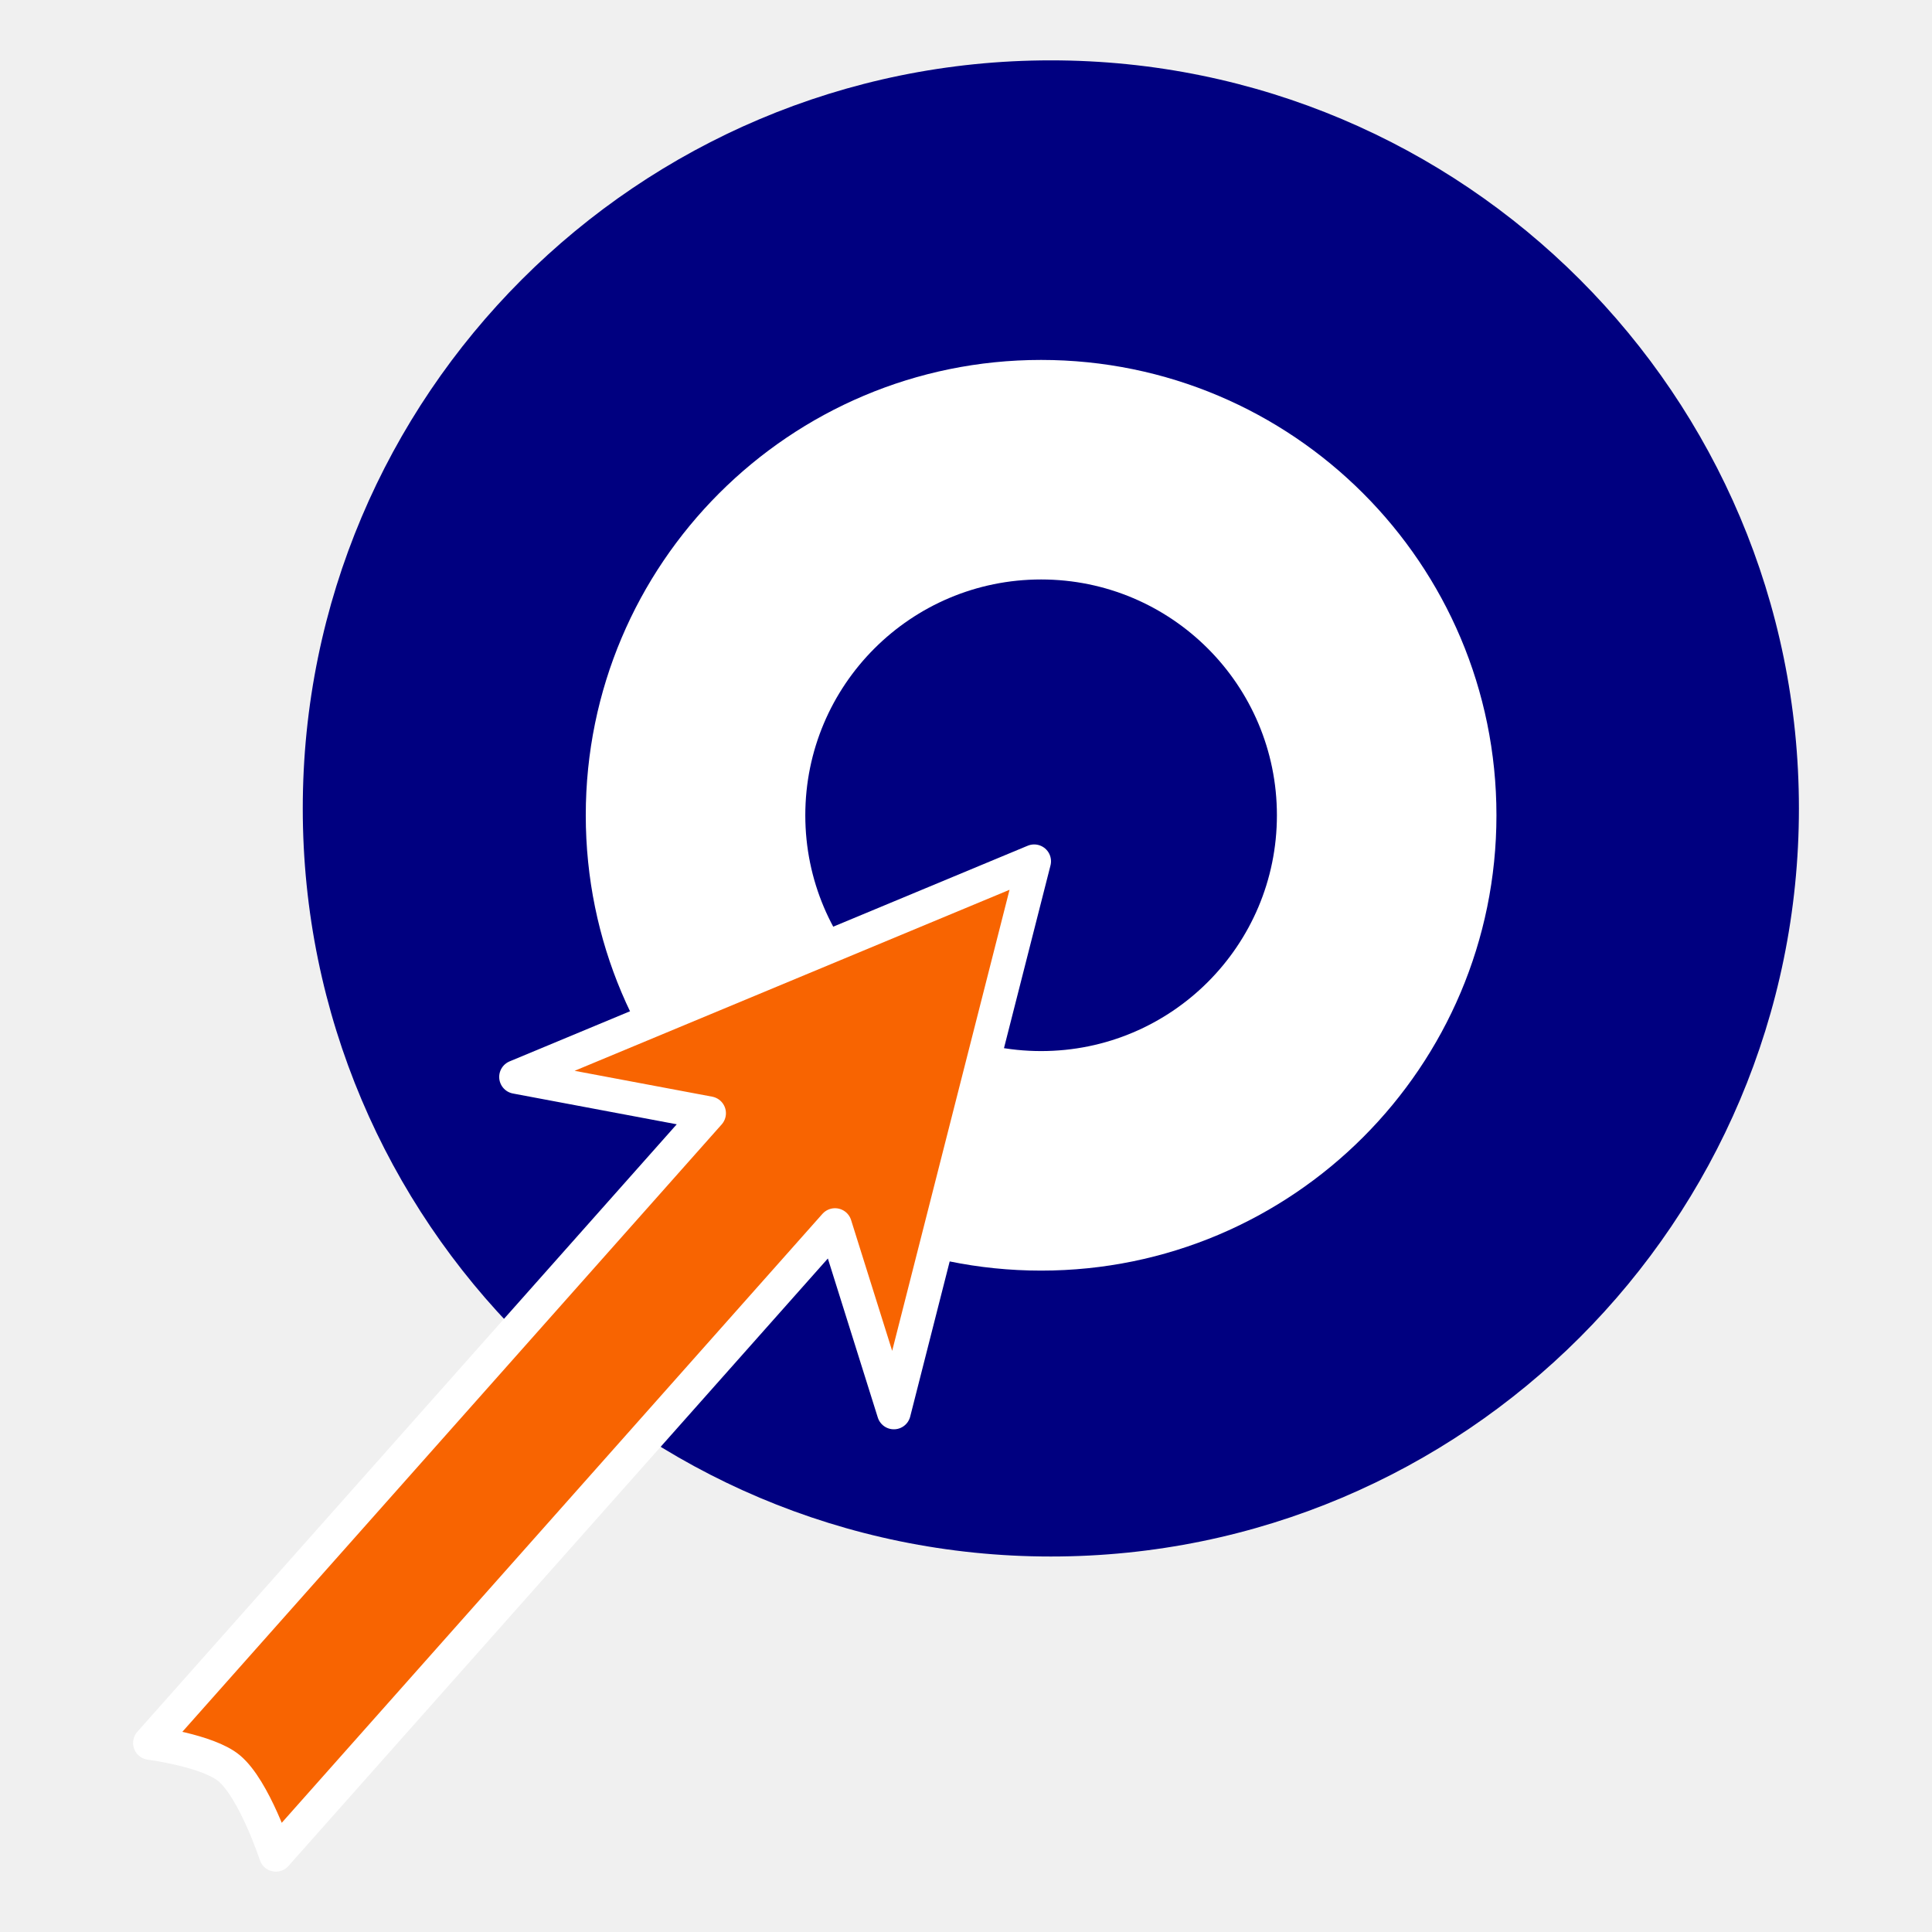
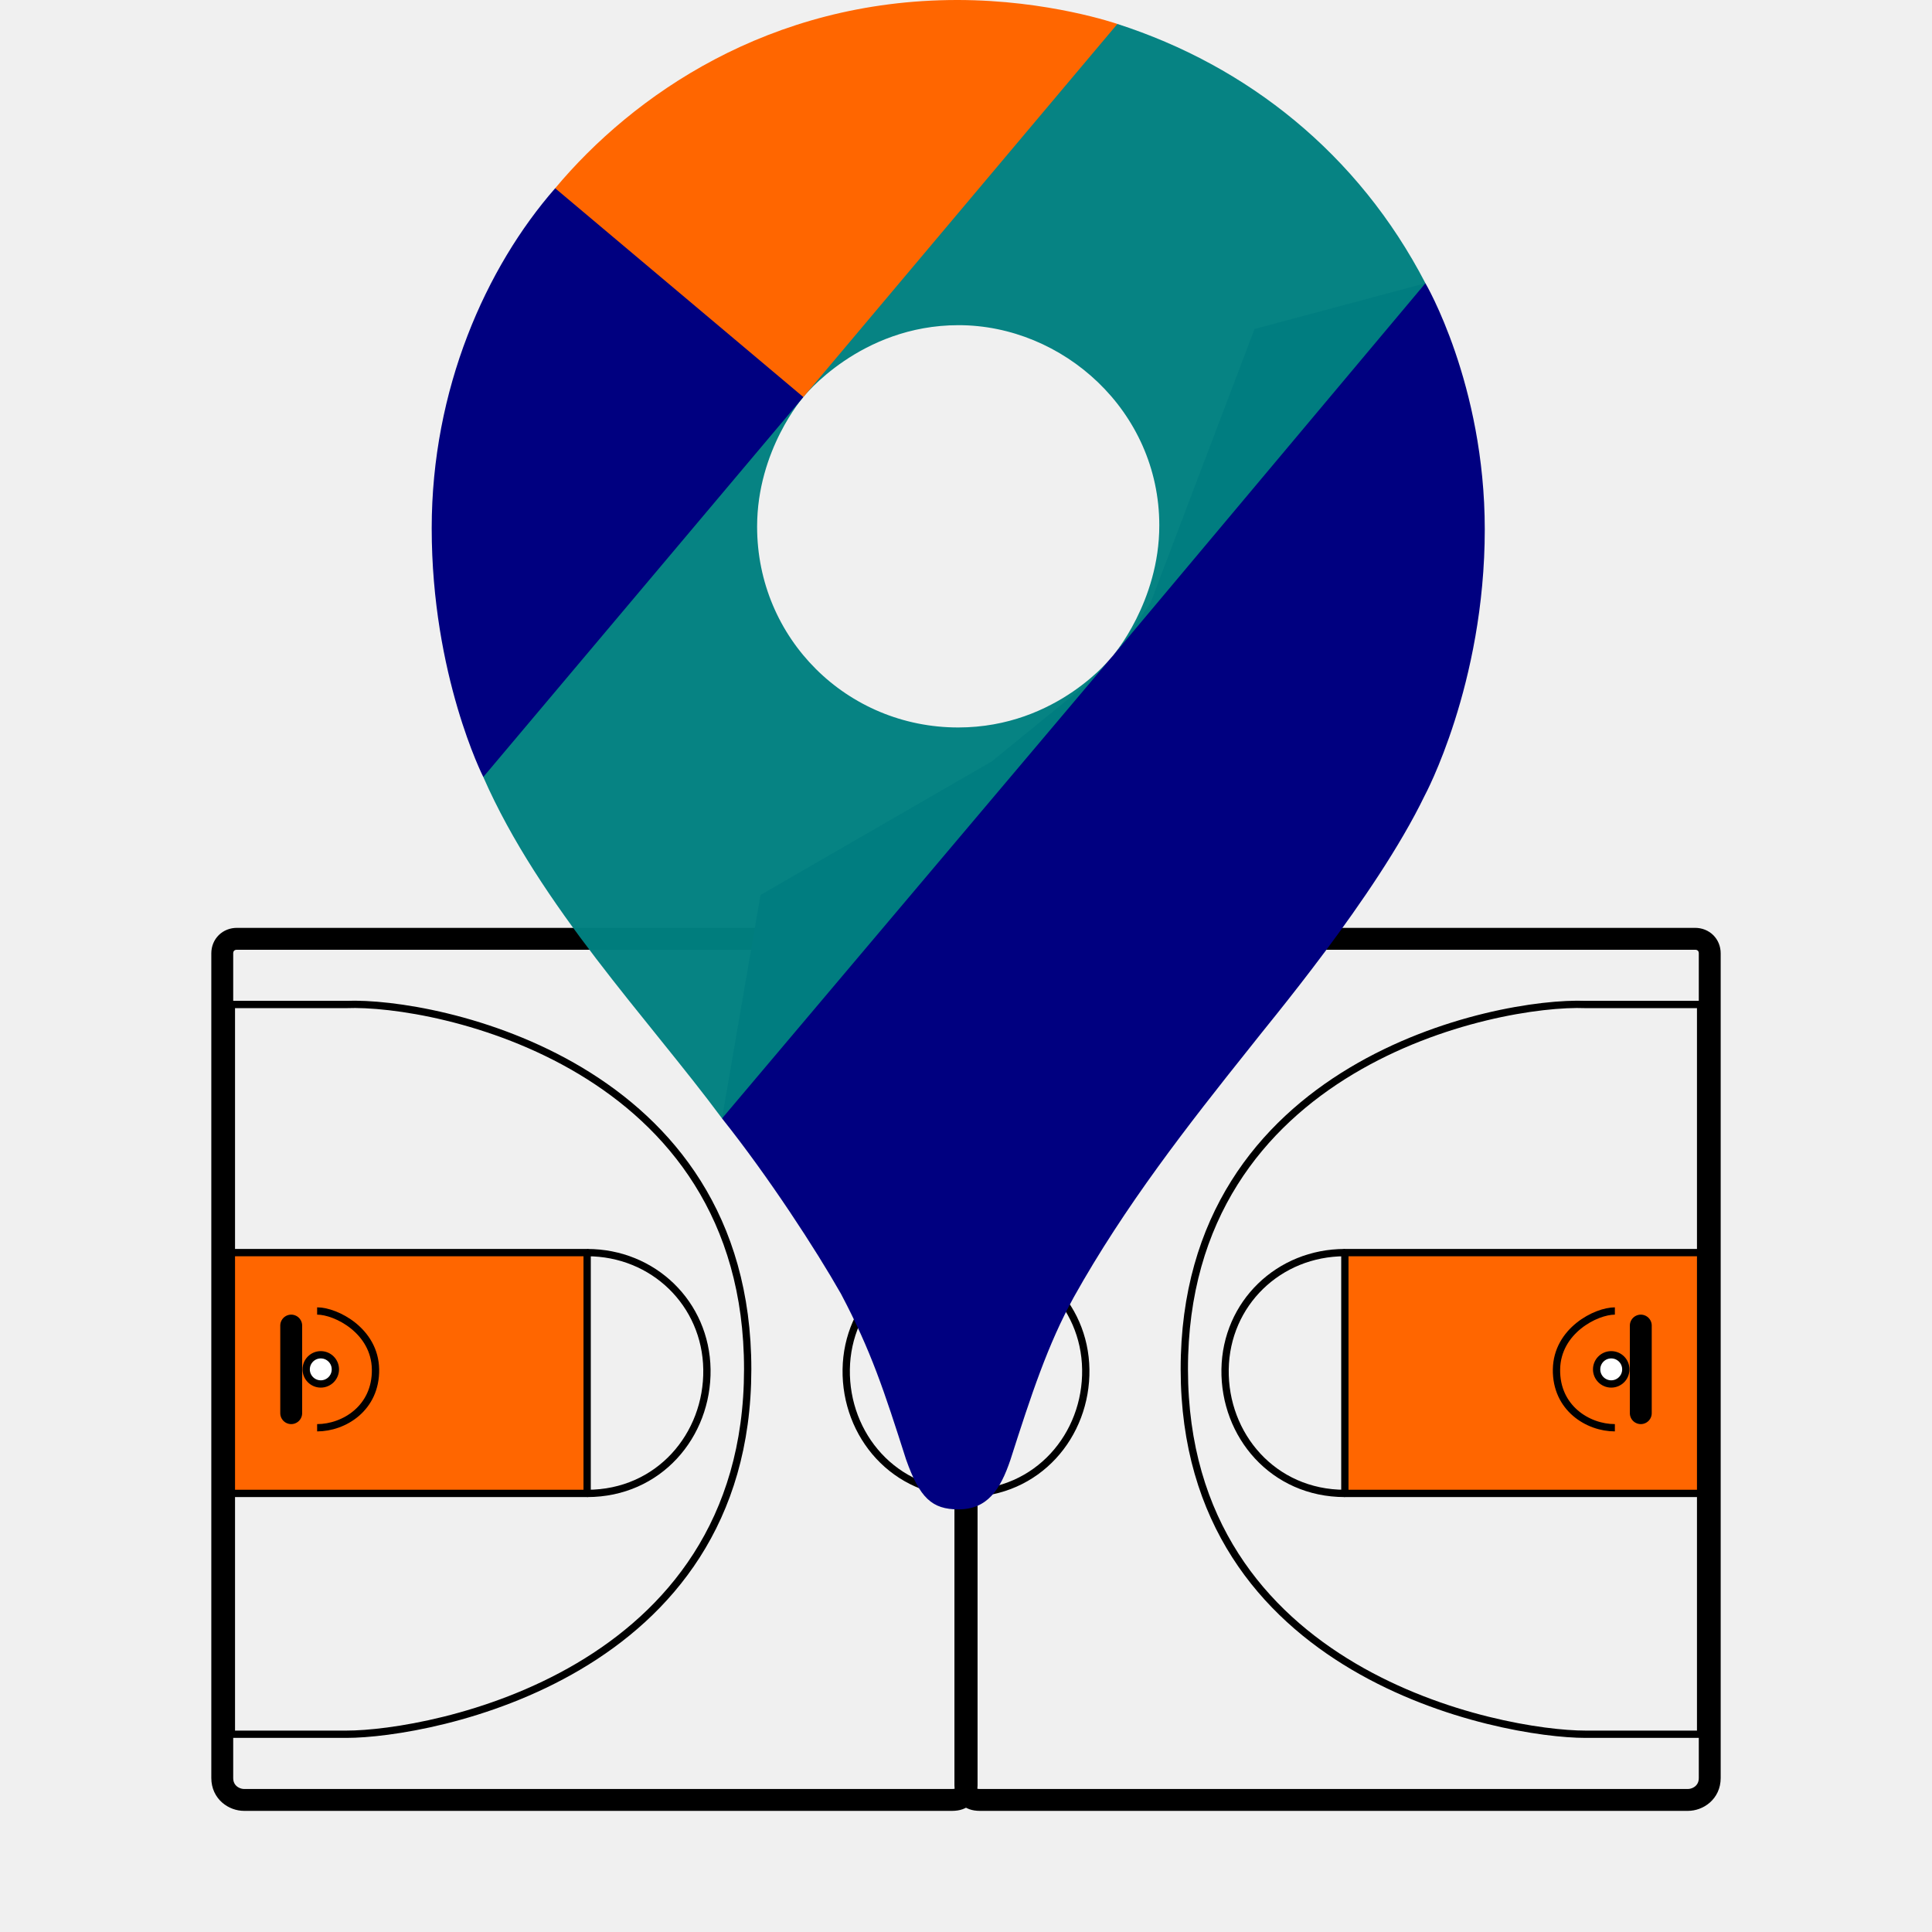
- <svg xmlns="http://www.w3.org/2000/svg" version="1.1" id="svg2" width="64" height="64" viewBox="0 0 64 64">
-   <defs id="defs6" />
-   <g id="g10">
-     <g id="g905" transform="matrix(1.115905,0,0,1.115905,2.405712,0.7831052)">
-       <circle style="fill:#000080;fill-opacity:1;stroke:none;stroke-width:1.586;stroke-linecap:round;stroke-linejoin:round;stroke-miterlimit:4;stroke-dasharray:none;stroke-opacity:1" id="path839-3-6" cx="29.039" cy="23.297" r="22.207" />
-       <circle style="fill:#ffffff;fill-opacity:1;stroke:none;stroke-width:0.966;stroke-linecap:round;stroke-linejoin:round;stroke-miterlimit:4;stroke-dasharray:none;stroke-opacity:1" id="path839-3" cx="28.75" cy="23.5" r="13.517" />
-       <circle style="fill:#000080;fill-opacity:1;stroke:none;stroke-width:3.428;stroke-linecap:round;stroke-linejoin:round" id="path839" cx="28.75" cy="23.5" r="7" />
-       <path style="fill:#f86401;fill-opacity:1;stroke:#ffffff;stroke-width:1px;stroke-linecap:round;stroke-linejoin:round;stroke-opacity:1" d="m 24.379,41.228 4.165,-16.362 -15.381,6.402 5.731,1.077 -16.599,18.694 c 0,0 1.714,0.223 2.346,0.746 0.751,0.622 1.392,2.574 1.392,2.574 L 22.632,35.665 Z" id="path837" />
+ <svg xmlns="http://www.w3.org/2000/svg" id="Layer_1" data-name="Layer 1" viewBox="0 0 128 128" version="1.1" width="128" height="128">
+   <defs id="defs9" />
+   <g id="g939" transform="matrix(0.4834855,0,0,0.4834855,110.6971,61.47335)">
+     <g id="g1601" transform="rotate(-90,-43.5,168)">
+       <path style="fill:none;stroke:#000000;stroke-width:3;stroke-linecap:butt;stroke-linejoin:round;stroke-miterlimit:4;stroke-dasharray:none;stroke-opacity:1" d="m 5,16 v 97 c 0,1.509 0.765,2 2,2 H 121 C 122.306,115 123,114.243 123,113 V 15 C 123,13.877 122.18,13 121,13 H 8 C 6.041,13 5,14.603 5,16 Z" id="path850" />
+       <path style="fill:#ff6600;fill-opacity:1;stroke:#000000;stroke-width:1px;stroke-linecap:round;stroke-linejoin:round;stroke-opacity:1" d="M 47,14 V 63 H 80 V 14 Z" id="path854" />
+       <path style="fill:none;stroke:#000000;stroke-width:3;stroke-linecap:round;stroke-linejoin:miter;stroke-miterlimit:4;stroke-dasharray:none;stroke-opacity:1" d="M 58,22.448 H 70" id="path856" />
+       <circle style="fill:#ffffff;fill-opacity:1;stroke:#000000;stroke-width:1;stroke-linecap:round;stroke-linejoin:round;stroke-miterlimit:4;stroke-dasharray:none;stroke-opacity:1" id="path860" cx="64" cy="26.5" r="2" />
+       <path style="fill:none;stroke:#000000;stroke-width:1px;stroke-linecap:butt;stroke-linejoin:miter;stroke-opacity:1" d="M 14,14.25 V 30 c 0,11.489 8.078,54.972 50,55 41.922,0.028 50.492,-42.784 50,-55 V 14.25 Z" id="path866" />
+       <path style="fill:none;stroke:#000000;stroke-width:1px;stroke-linecap:butt;stroke-linejoin:miter;stroke-opacity:1" d="m 47,63 c 0,9.834 7.982,16.55 17,16.414 9.018,-0.137 16,-7.342 16,-16.414" id="path870" />
+       <path style="fill:none;stroke:#000000;stroke-width:1px;stroke-linecap:butt;stroke-linejoin:miter;stroke-opacity:1" d="m 56,26 c 0,3.689 2.697,8.08 8,8 C 69.303,33.92 72,28.585 72,26" id="path870-3" />
+       <path style="fill:none;stroke:#000000;stroke-width:1px;stroke-linecap:butt;stroke-linejoin:miter;stroke-opacity:1" d="M 47,114.916 C 47,105.082 54.982,98.365 64,98.502 73.018,98.639 80,105.844 80,114.916" id="path870-6" />
+     </g>
+     <g id="g1601-3" transform="matrix(0,-1,-1,0,18.33144,124.5)">
+       <path style="fill:none;stroke:#000000;stroke-width:3;stroke-linecap:butt;stroke-linejoin:round;stroke-miterlimit:4;stroke-dasharray:none;stroke-opacity:1" d="m 5,16 v 97 c 0,1.509 0.765,2 2,2 H 121 C 122.306,115 123,114.243 123,113 V 15 C 123,13.877 122.18,13 121,13 H 8 C 6.041,13 5,14.603 5,16 Z" id="path850-6" />
+       <path style="fill:#ff6600;fill-opacity:1;stroke:#000000;stroke-width:1px;stroke-linecap:round;stroke-linejoin:round;stroke-opacity:1" d="M 47,14 V 63 H 80 V 14 Z" id="path854-7" />
+       <path style="fill:none;stroke:#000000;stroke-width:3;stroke-linecap:round;stroke-linejoin:miter;stroke-miterlimit:4;stroke-dasharray:none;stroke-opacity:1" d="M 58,22.448 H 70" id="path856-5" />
+       <circle style="fill:#ffffff;fill-opacity:1;stroke:#000000;stroke-width:1;stroke-linecap:round;stroke-linejoin:round;stroke-miterlimit:4;stroke-dasharray:none;stroke-opacity:1" id="path860-3" cx="64" cy="26.5" r="2" />
+       <path style="fill:none;stroke:#000000;stroke-width:1px;stroke-linecap:butt;stroke-linejoin:miter;stroke-opacity:1" d="M 14,14.25 V 30 c 0,11.489 8.078,54.972 50,55 41.922,0.028 50.492,-42.784 50,-55 V 14.25 Z" id="path866-5" />
+       <path style="fill:none;stroke:#000000;stroke-width:1px;stroke-linecap:butt;stroke-linejoin:miter;stroke-opacity:1" d="m 47,63 c 0,9.834 7.982,16.55 17,16.414 9.018,-0.137 16,-7.342 16,-16.414" id="path870-62" />
+       <path style="fill:none;stroke:#000000;stroke-width:1px;stroke-linecap:butt;stroke-linejoin:miter;stroke-opacity:1" d="m 56,26 c 0,3.689 2.697,8.08 8,8 C 69.303,33.92 72,28.585 72,26" id="path870-3-9" />
+       <path style="fill:none;stroke:#000000;stroke-width:1px;stroke-linecap:butt;stroke-linejoin:miter;stroke-opacity:1" d="M 47,114.916 C 47,105.082 54.982,98.365 64,98.502 73.018,98.639 80,105.844 80,114.916" id="path870-6-1" />
    </g>
  </g>
+   <g transform="matrix(0.2636901,0,0,0.2636912,23.16968,31.66497)" id="g842-7-3">
+     <path style="opacity:1;fill:#000080;fill-opacity:1;stroke:none;stroke-width:0.043;stroke-linecap:butt;stroke-linejoin:miter;stroke-miterlimit:4;stroke-dasharray:none;stroke-dashoffset:0;stroke-opacity:1" d="m 93.546,160.92 c 11.728,14.715 23.645,33.083 29.885,44.075 7.622,14.447 10.799,24.254 16.369,41.665 3.416,9.625 6.504,12.488 13.14,12.488 7.231,0 10.51,-4.882 13.061,-12.443 5.266,-16.443 9.389,-28.991 15.91,-40.85 12.786,-22.904 28.681,-43.242 44.29,-62.78 4.231,-5.534 31.556,-37.77 43.86,-63.21 0,0 15.123,-27.936 15.123,-66.957 0,-36.501 -14.908,-61.828 -14.908,-61.828 l -42.937,11.505 -26.078,68.69 -6.45,9.46 -1.29,1.72 -1.72,2.15 -3.01,3.44 -4.3,4.3 -23.22,18.92 -58.05,33.515 z" id="path835-6-9" />
+     <path style="opacity:1;fill:#008080;fill-opacity:0.973;stroke:none;stroke-width:0.043;stroke-linecap:butt;stroke-linejoin:miter;stroke-miterlimit:4;stroke-dasharray:none;stroke-dashoffset:0;stroke-opacity:1" d="m 33.561,75.136 c 14.175,32.363 41.486,60.809 59.985,85.785 L 191.8,44.606 c 0,0 -13.826,18.087 -38.915,18.087 -27.955,0 -50.528,-22.323 -50.528,-50.456 0,-19.302 11.614,-32.561 11.614,-32.561 L 47.321,-2.465 Z" id="path833-6-0" />
+     <path style="opacity:1;fill:#008080;fill-opacity:0.973;stroke:none;stroke-width:0.043;stroke-linecap:butt;stroke-linejoin:miter;stroke-miterlimit:4;stroke-dasharray:none;stroke-dashoffset:0;stroke-opacity:1" d="m 192.875,-114.064 c 32.612,10.506 60.525,32.591 77.4,65.145 l -78.475,93.525 c 0,0 11.61,-13.49 11.61,-32.68 0,-28.798 -24.252,-50.31 -50.452,-50.31 -24.767,0 -38.988,18.06 -38.988,18.06 v -58.91 z" id="path831-3-6" />
+     <path style="opacity:1;fill:#ff6600;fill-opacity:1;stroke:none;stroke-width:0.043;stroke-linecap:butt;stroke-linejoin:miter;stroke-miterlimit:4;stroke-dasharray:none;stroke-dashoffset:0;stroke-opacity:1" d="m 51.621,-72.784 c 19.479,-23.302 53.762,-47.3 101.05,-47.3 22.924,0 40.205,6.02 40.205,6.02 l -78.905,93.74 H 58.071 Z" id="path829-6-3" />
+     <path style="opacity:1;fill:#000080;fill-opacity:1;stroke:none;stroke-width:0.043;stroke-linecap:butt;stroke-linejoin:miter;stroke-miterlimit:4;stroke-dasharray:none;stroke-dashoffset:0;stroke-opacity:1" d="m 33.561,75.136 c 0,0 -12.961,-25.52 -12.961,-62.496 0,-34.954 13.595,-65.504 31.021,-85.424 l 62.35,52.46 z" id="path827-8-8" />
+   </g>
</svg>
